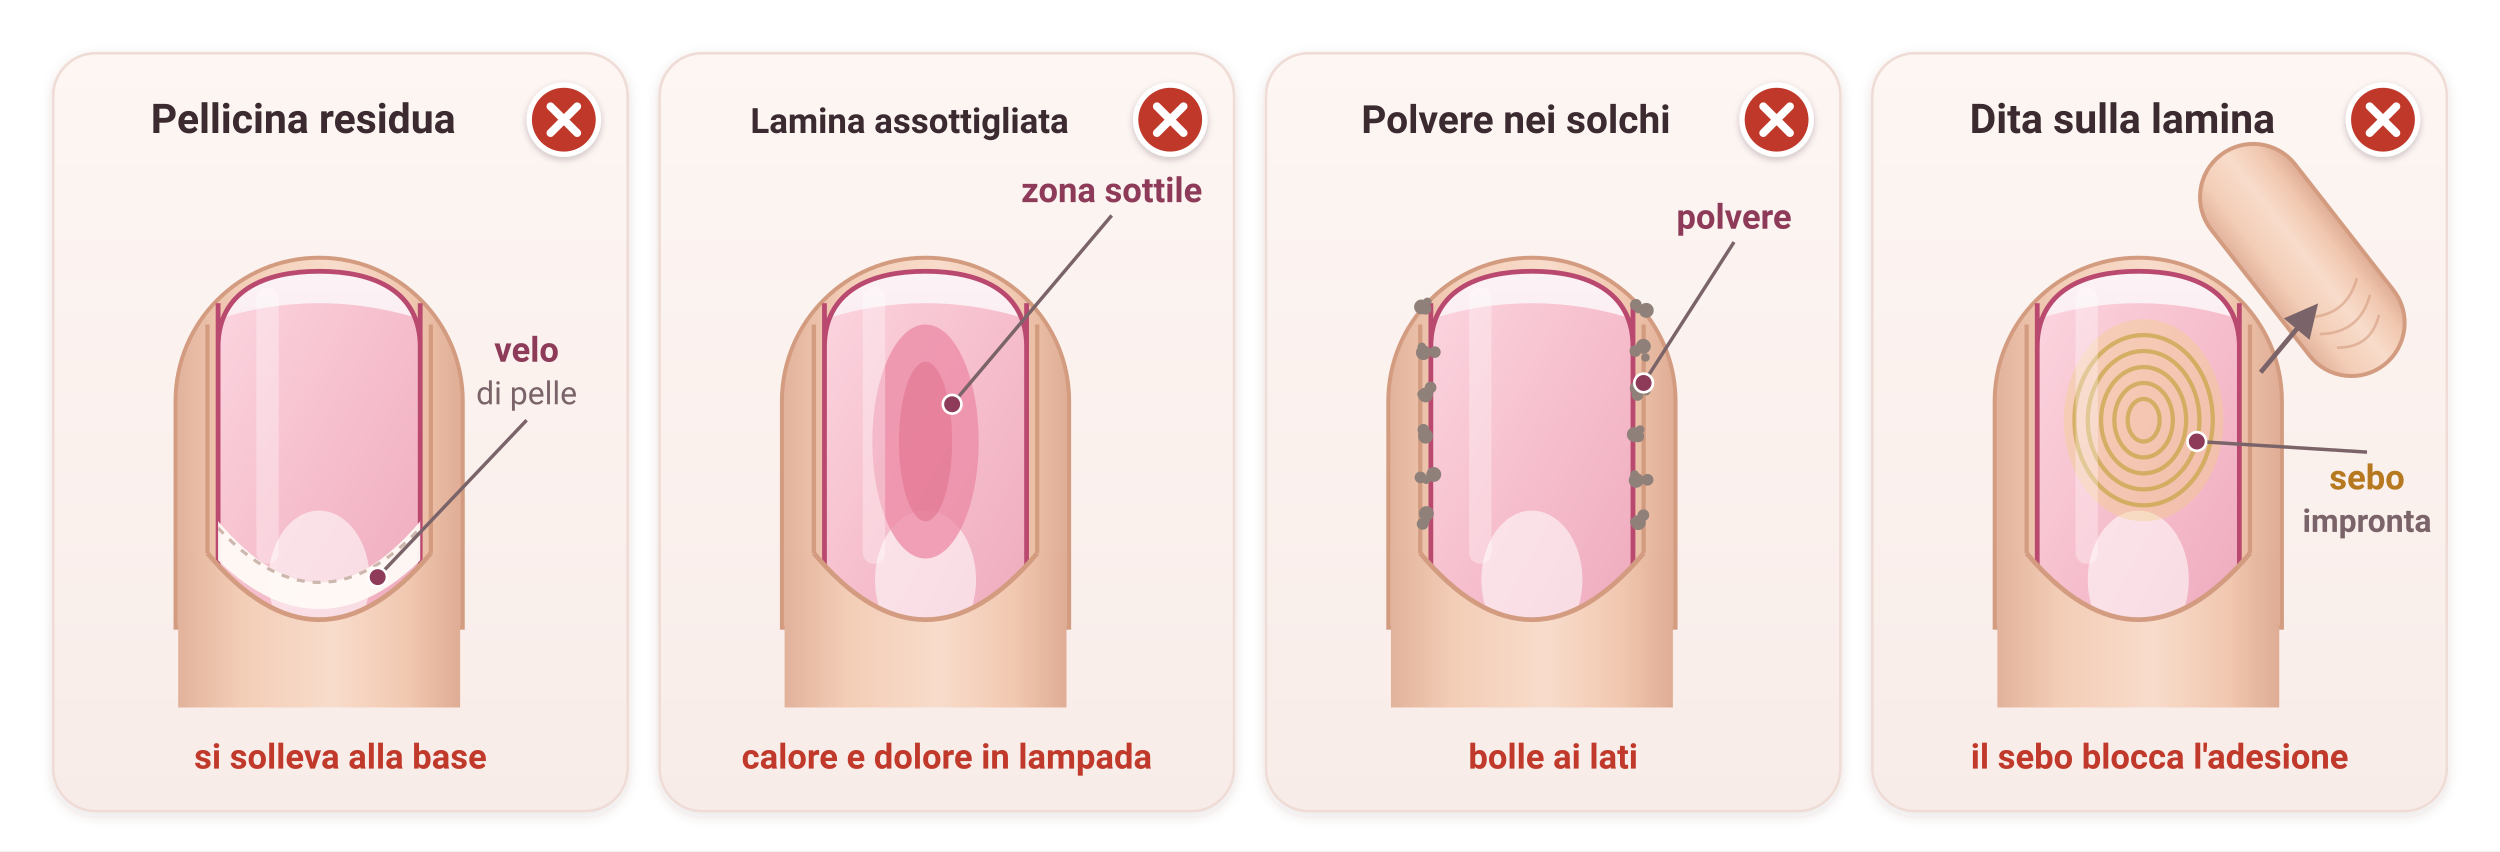
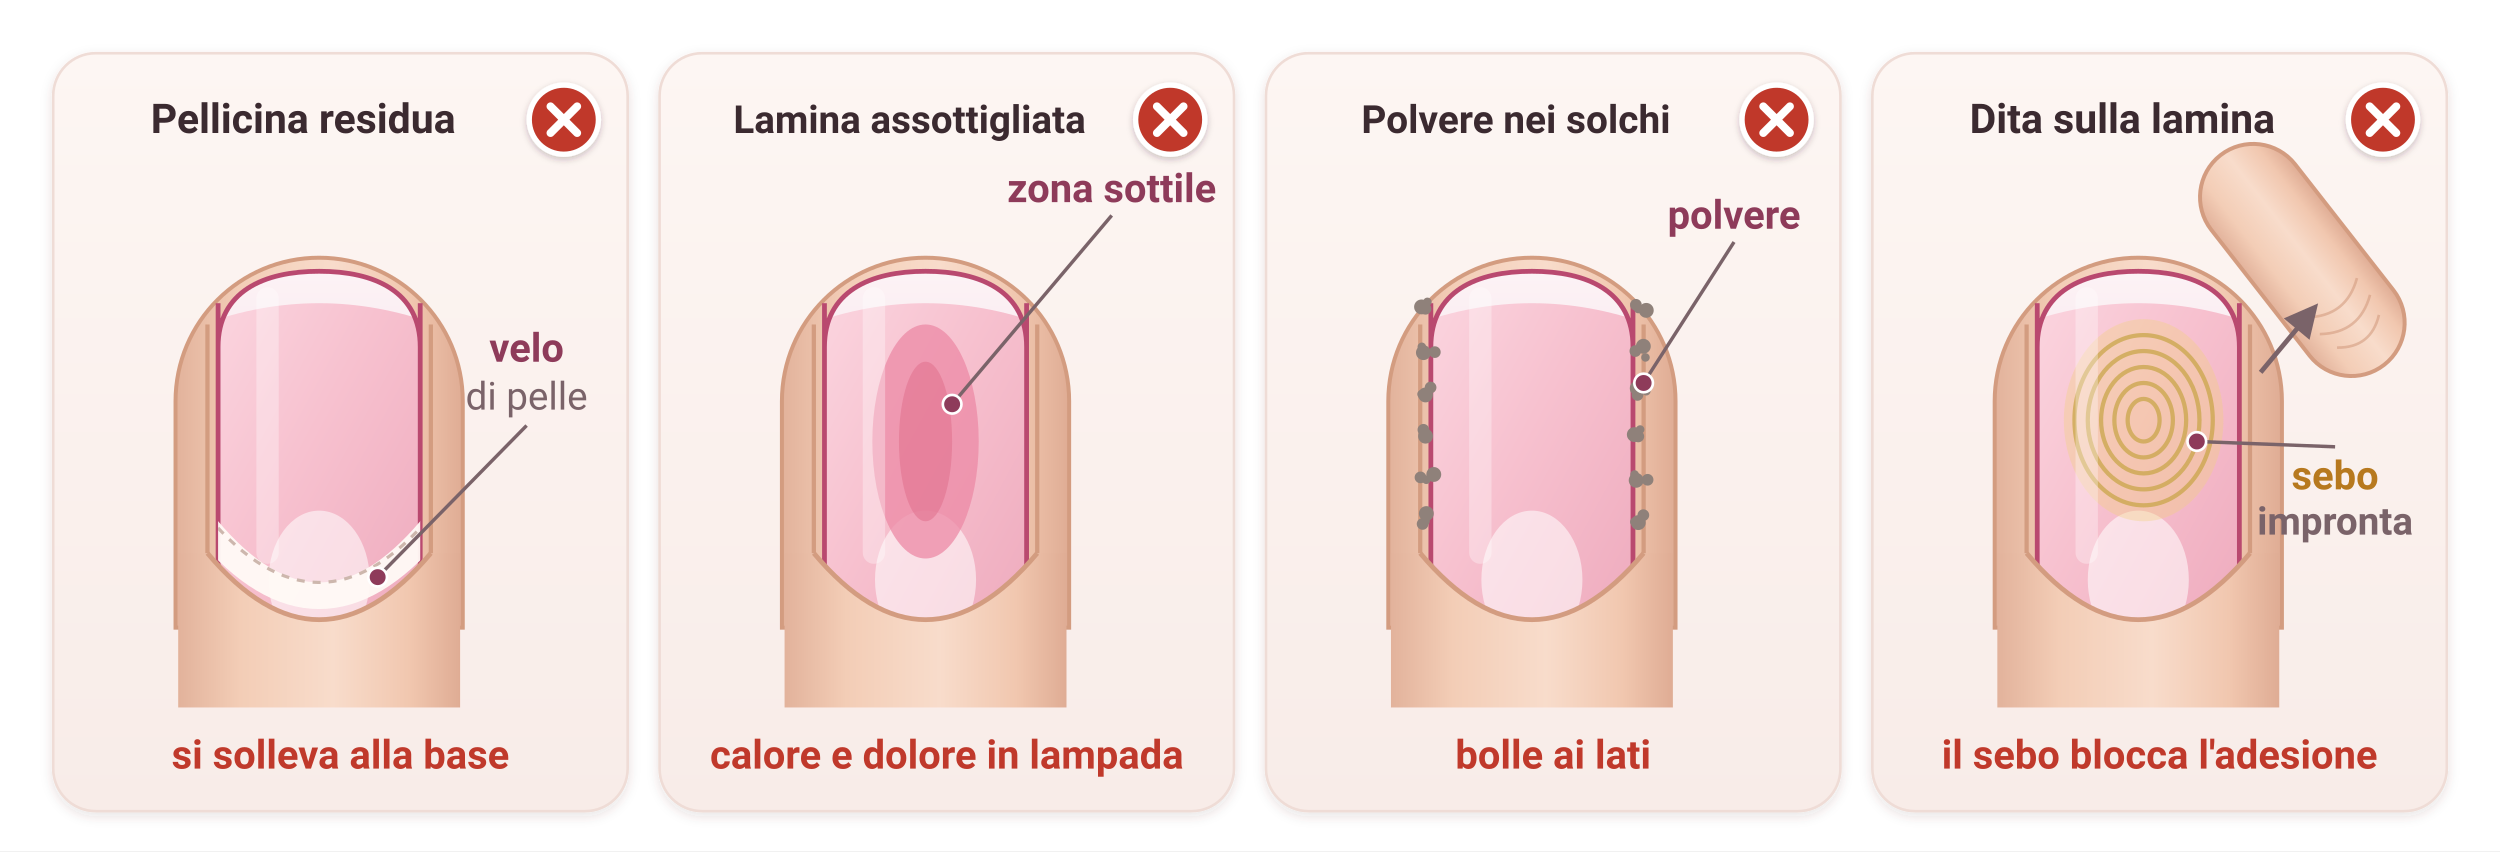
<svg xmlns="http://www.w3.org/2000/svg" viewBox="0 0 940 320" width="940" height="320" font-family="system-ui, -apple-system, 'Segoe UI', Roboto, Arial, sans-serif" role="img">
  <rect width="100%" height="100%" fill="#ffffff" />
  <defs>
    <linearGradient id="nxSkin" x1="0" y1="0" x2="1" y2="0">
      <stop offset="0" stop-color="#e2b29b" />
      <stop offset=".22" stop-color="#f3cdb6" />
      <stop offset=".55" stop-color="#f8dccb" />
      <stop offset=".82" stop-color="#f1c7af" />
      <stop offset="1" stop-color="#dfac94" />
    </linearGradient>
    <linearGradient id="nxNail" x1="0" y1="0" x2="1" y2="1">
      <stop offset="0" stop-color="#fbd6e0" />
      <stop offset=".45" stop-color="#f7c1cf" />
      <stop offset="1" stop-color="#eeaabd" />
    </linearGradient>
    <linearGradient id="nxFree" x1="0" y1="0" x2="0" y2="1">
      <stop offset="0" stop-color="#ffffff" />
      <stop offset="1" stop-color="#fbeef2" />
    </linearGradient>
    <linearGradient id="nxPanel" x1="0" y1="0" x2="0" y2="1">
      <stop offset="0" stop-color="#fdf6f3" />
      <stop offset="1" stop-color="#f8ece8" />
    </linearGradient>
    <filter id="nxSh" x="-5%" y="-5%" width="110%" height="115%">
      <feDropShadow dx="0" dy="1.5" stdDeviation="2.2" flood-color="#5a2a3a" flood-opacity=".13" />
    </filter>
    <filter id="nxShS" x="-20%" y="-20%" width="140%" height="150%">
      <feDropShadow dx="0" dy="1" stdDeviation="1.2" flood-color="#3b2a30" flood-opacity=".25" />
    </filter>
  </defs>
  <defs>
    <marker id="ar" viewBox="0 0 10 10" refX="8" refY="5" markerWidth="7" markerHeight="7" orient="auto-start-reverse">
      <path d="M0,0 L10,5 L0,10 z" fill="#8e3b5a" />
    </marker>
    <marker id="arw" viewBox="0 0 10 10" refX="8" refY="5" markerWidth="7" markerHeight="7" orient="auto-start-reverse">
      <path d="M0,0 L10,5 L0,10 z" fill="#7a6369" />
    </marker>
  </defs>
  <defs>
    <clipPath id="k12">
      <rect x="20" y="20" width="216" height="285" rx="16" />
    </clipPath>
  </defs>
  <rect x="20" y="20" width="216" height="285" rx="16" fill="url(#nxPanel)" stroke="#efdcd6" stroke-width="1" filter="url(#nxSh)" />
  <g clip-path="url(#k12)">
    <path d="M66.0,236.0 L66.0,150.9 A54.0,54.0 0 0 1 174.0,150.9 L174.0,236.0 Z" fill="url(#nxSkin)" stroke="#d39c80" stroke-width="1.5" />
    <defs>
      <clipPath id="c11">
        <path d="M82.0,242.0 L158.0,242.0 L158.0,114.0 L158.0,130.5 C158.0,109.6 140.9,102.0 120.0,102.0 C99.1,102.0 82.0,109.6 82.0,130.5 L82.0,114.0 Z" />
      </clipPath>
    </defs>
    <path d="M82.0,242.0 L158.0,242.0 L158.0,114.0 L158.0,130.5 C158.0,109.6 140.9,102.0 120.0,102.0 C99.1,102.0 82.0,109.6 82.0,130.5 L82.0,114.0 Z" fill="url(#nxNail)" />
    <ellipse cx="120.0" cy="218.0" rx="19.0" ry="26.0" fill="#fff" opacity=".55" clip-path="url(#c11)" />
    <path d="M76.0,122.0 Q120.0,106.0 164.0,122.0 L164.0,42.0 L76.0,42.0 Z" fill="url(#nxFree)" clip-path="url(#c11)" />
    <rect x="96.4" y="108.0" width="8.4" height="104.0" rx="4.2" fill="#fff" opacity=".32" clip-path="url(#c11)" />
    <path d="M82.0,242.0 L158.0,242.0 L158.0,114.0 L158.0,130.5 C158.0,109.6 140.9,102.0 120.0,102.0 C99.1,102.0 82.0,109.6 82.0,130.5 L82.0,114.0 Z" fill="none" stroke="#b9496f" stroke-width="1.8" />
    <path d="M67.0,208.0 L78.0,208.0 Q120.0,258.0 162.0,208.0 L173.0,208.0 L173.0,266.0 L67.0,266.0 Z" fill="url(#nxSkin)" />
    <path d="M78.0,208.0 Q120.0,258.0 162.0,208.0" fill="none" stroke="#d39c80" stroke-width="1.8" />
    <path d="M78.0,208.0 L78.0,122.0" stroke="#d39c80" stroke-width="1.6" />
    <path d="M162.0,208.0 L162.0,122.0" stroke="#d39c80" stroke-width="1.6" />
    <path d="M78.0,199.0 Q120.0,249.0 162.0,199.0" fill="none" stroke="#fffaf6" stroke-width="10" opacity=".95" clip-path="url(#c11)" />
    <path d="M78.0,194.0 Q120.0,244.0 162.0,194.0" fill="none" stroke="#cdb7ad" stroke-width="1.2" stroke-dasharray="3 3" clip-path="url(#c11)" />
-     <line x1="142.0" y1="217.0" x2="198.0" y2="158.0" stroke="#7a6369" stroke-width="1.3" />
+     <line x1="142.0" y1="217.0" x2="198.0" y2="160.0" stroke="#7a6369" stroke-width="1.3" />
    <circle cx="142.0" cy="217.0" r="3.5" fill="#8e3b5a" stroke="#fff" stroke-width="1" />
-     <text x="198.0" y="136.0" font-size="13" text-anchor="middle" font-weight="700" fill="#8e3b5a">velo</text>
-     <text x="198.0" y="152.0" font-size="12" text-anchor="middle" font-weight="400" fill="#7a6369">di pelle</text>
+     <text x="198.0" y="136.0" font-size="15" text-anchor="middle" font-weight="700" fill="#8e3b5a">velo</text>
+     <text x="198.0" y="154.0" font-size="14.5" text-anchor="middle" font-weight="400" fill="#7a6369">di pelle</text>
  </g>
  <text x="114.0" y="50.0" font-size="15.4" text-anchor="middle" font-weight="700" fill="#3b2a30">Pellicina residua</text>
  <circle cx="212.0" cy="45.0" r="13" fill="#c0392b" stroke="#fff" stroke-width="2" filter="url(#nxShS)" />
  <path d="M207.0,40.0 l10,10 M217.0,40.0 l-10,10" stroke="#fff" stroke-width="3" stroke-linecap="round" />
-   <text x="128.0" y="289.0" font-size="13" text-anchor="middle" font-weight="700" fill="#c0392b">si solleva alla base</text>
+   <text x="128.0" y="289.0" font-size="15" text-anchor="middle" font-weight="700" fill="#c0392b">si solleva alla base</text>
  <defs>
    <clipPath id="k14">
      <rect x="248" y="20" width="216" height="285" rx="16" />
    </clipPath>
  </defs>
  <rect x="248" y="20" width="216" height="285" rx="16" fill="url(#nxPanel)" stroke="#efdcd6" stroke-width="1" filter="url(#nxSh)" />
  <g clip-path="url(#k14)">
    <path d="M294.0,236.0 L294.0,150.9 A54.0,54.0 0 0 1 402.0,150.9 L402.0,236.0 Z" fill="url(#nxSkin)" stroke="#d39c80" stroke-width="1.5" />
    <defs>
      <clipPath id="c13">
        <path d="M310.0,242.0 L386.0,242.0 L386.0,114.0 L386.0,130.5 C386.0,109.6 368.9,102.0 348.0,102.0 C327.1,102.0 310.0,109.6 310.0,130.5 L310.0,114.0 Z" />
      </clipPath>
    </defs>
    <path d="M310.0,242.0 L386.0,242.0 L386.0,114.0 L386.0,130.5 C386.0,109.6 368.9,102.0 348.0,102.0 C327.1,102.0 310.0,109.6 310.0,130.5 L310.0,114.0 Z" fill="url(#nxNail)" />
    <ellipse cx="348.0" cy="218.0" rx="19.0" ry="26.0" fill="#fff" opacity=".55" clip-path="url(#c13)" />
    <path d="M304.0,122.0 Q348.0,106.0 392.0,122.0 L392.0,42.0 L304.0,42.0 Z" fill="url(#nxFree)" clip-path="url(#c13)" />
    <ellipse cx="348" cy="166" rx="20" ry="44" fill="#ec8aa5" opacity=".75" clip-path="url(#c13)" />
    <ellipse cx="348" cy="166" rx="10" ry="30" fill="#e0708c" opacity=".55" clip-path="url(#c13)" />
    <rect x="324.4" y="108.0" width="8.4" height="104.0" rx="4.2" fill="#fff" opacity=".32" clip-path="url(#c13)" />
    <path d="M310.0,242.0 L386.0,242.0 L386.0,114.0 L386.0,130.5 C386.0,109.6 368.9,102.0 348.0,102.0 C327.1,102.0 310.0,109.6 310.0,130.5 L310.0,114.0 Z" fill="none" stroke="#b9496f" stroke-width="1.8" />
    <path d="M295.0,208.0 L306.0,208.0 Q348.0,258.0 390.0,208.0 L401.0,208.0 L401.0,266.0 L295.0,266.0 Z" fill="url(#nxSkin)" />
    <path d="M306.0,208.0 Q348.0,258.0 390.0,208.0" fill="none" stroke="#d39c80" stroke-width="1.8" />
    <path d="M306.0,208.0 L306.0,122.0" stroke="#d39c80" stroke-width="1.6" />
    <path d="M390.0,208.0 L390.0,122.0" stroke="#d39c80" stroke-width="1.6" />
    <line x1="358.0" y1="152.0" x2="418.0" y2="81.0" stroke="#7a6369" stroke-width="1.3" />
    <circle cx="358.0" cy="152.0" r="3.5" fill="#8e3b5a" stroke="#fff" stroke-width="1" />
-     <text x="418.0" y="76.0" font-size="13" text-anchor="middle" font-weight="700" fill="#8e3b5a">zona sottile</text>
-   </g>
-   <text x="342.0" y="50.0" font-size="13.1" text-anchor="middle" font-weight="700" fill="#3b2a30">Lamina assottigliata</text>
+     <text x="418.0" y="76.0" font-size="15" text-anchor="middle" font-weight="700" fill="#8e3b5a">zona sottile</text>
+   </g>
+   <text x="342.0" y="50.0" font-size="14.5" text-anchor="middle" font-weight="700" fill="#3b2a30">Lamina assottigliata</text>
  <circle cx="440.0" cy="45.0" r="13" fill="#c0392b" stroke="#fff" stroke-width="2" filter="url(#nxShS)" />
  <path d="M435.0,40.0 l10,10 M445.0,40.0 l-10,10" stroke="#fff" stroke-width="3" stroke-linecap="round" />
-   <text x="356.0" y="289.0" font-size="13" text-anchor="middle" font-weight="700" fill="#c0392b">calore e dolore in lampada</text>
+   <text x="356.0" y="289.0" font-size="15" text-anchor="middle" font-weight="700" fill="#c0392b">calore e dolore in lampada</text>
  <defs>
    <clipPath id="k16">
      <rect x="476" y="20" width="216" height="285" rx="16" />
    </clipPath>
  </defs>
  <rect x="476" y="20" width="216" height="285" rx="16" fill="url(#nxPanel)" stroke="#efdcd6" stroke-width="1" filter="url(#nxSh)" />
  <g clip-path="url(#k16)">
    <path d="M522.0,236.0 L522.0,150.9 A54.0,54.0 0 0 1 630.0,150.9 L630.0,236.0 Z" fill="url(#nxSkin)" stroke="#d39c80" stroke-width="1.5" />
    <defs>
      <clipPath id="c15">
        <path d="M538.0,242.0 L614.0,242.0 L614.0,114.0 L614.0,130.5 C614.0,109.6 596.9,102.0 576.0,102.0 C555.1,102.0 538.0,109.6 538.0,130.5 L538.0,114.0 Z" />
      </clipPath>
    </defs>
    <path d="M538.0,242.0 L614.0,242.0 L614.0,114.0 L614.0,130.5 C614.0,109.6 596.9,102.0 576.0,102.0 C555.1,102.0 538.0,109.6 538.0,130.5 L538.0,114.0 Z" fill="url(#nxNail)" />
    <ellipse cx="576.0" cy="218.0" rx="19.0" ry="26.0" fill="#fff" opacity=".55" clip-path="url(#c15)" />
    <path d="M532.0,122.0 Q576.0,106.0 620.0,122.0 L620.0,42.0 L532.0,42.0 Z" fill="url(#nxFree)" clip-path="url(#c15)" />
    <rect x="552.4" y="108.0" width="8.4" height="104.0" rx="4.2" fill="#fff" opacity=".32" clip-path="url(#c15)" />
    <path d="M538.0,242.0 L614.0,242.0 L614.0,114.0 L614.0,130.5 C614.0,109.6 596.9,102.0 576.0,102.0 C555.1,102.0 538.0,109.6 538.0,130.5 L538.0,114.0 Z" fill="none" stroke="#b9496f" stroke-width="1.8" />
    <path d="M523.0,208.0 L534.0,208.0 Q576.0,258.0 618.0,208.0 L629.0,208.0 L629.0,266.0 L523.0,266.0 Z" fill="url(#nxSkin)" />
    <path d="M534.0,208.0 Q576.0,258.0 618.0,208.0" fill="none" stroke="#d39c80" stroke-width="1.8" />
    <path d="M534.0,208.0 L534.0,122.0" stroke="#d39c80" stroke-width="1.6" />
    <path d="M618.0,208.0 L618.0,122.0" stroke="#d39c80" stroke-width="1.6" />
    <circle cx="536.0" cy="196.0" r="1.6" fill="#8f817a" />
    <circle cx="534.9" cy="197.0" r="2.2" fill="#8f817a" />
    <circle cx="536.3" cy="193.1" r="2.8" fill="#8f817a" />
    <circle cx="536.3" cy="180.4" r="1.6" fill="#8f817a" />
    <circle cx="534.1" cy="179.5" r="2.2" fill="#8f817a" />
    <circle cx="539.1" cy="178.4" r="2.8" fill="#8f817a" />
    <circle cx="535.6" cy="164.9" r="1.6" fill="#8f817a" />
    <circle cx="535.2" cy="161.6" r="2.2" fill="#8f817a" />
    <circle cx="536.0" cy="164.0" r="2.8" fill="#8f817a" />
    <circle cx="534.5" cy="148.2" r="1.6" fill="#8f817a" />
    <circle cx="537.9" cy="145.7" r="2.2" fill="#8f817a" />
    <circle cx="536.0" cy="148.5" r="2.8" fill="#8f817a" />
    <circle cx="534.6" cy="130.4" r="1.6" fill="#8f817a" />
    <circle cx="539.5" cy="132.4" r="2.2" fill="#8f817a" />
    <circle cx="535.2" cy="132.6" r="2.8" fill="#8f817a" />
    <circle cx="536.7" cy="113.5" r="1.6" fill="#8f817a" />
    <circle cx="536.0" cy="116.1" r="2.2" fill="#8f817a" />
    <circle cx="534.5" cy="115.4" r="2.8" fill="#8f817a" />
    <circle cx="614.5" cy="196.2" r="1.6" fill="#8f817a" />
    <circle cx="617.9" cy="193.7" r="2.2" fill="#8f817a" />
    <circle cx="616.0" cy="196.5" r="2.8" fill="#8f817a" />
    <circle cx="614.6" cy="178.4" r="1.6" fill="#8f817a" />
    <circle cx="619.5" cy="180.4" r="2.2" fill="#8f817a" />
    <circle cx="615.2" cy="180.6" r="2.8" fill="#8f817a" />
    <circle cx="616.7" cy="161.5" r="1.6" fill="#8f817a" />
    <circle cx="616.0" cy="164.1" r="2.2" fill="#8f817a" />
    <circle cx="614.5" cy="163.4" r="2.8" fill="#8f817a" />
    <circle cx="619.0" cy="147.1" r="1.6" fill="#8f817a" />
    <circle cx="615.7" cy="148.5" r="2.2" fill="#8f817a" />
    <circle cx="615.6" cy="146.0" r="2.8" fill="#8f817a" />
    <circle cx="618.7" cy="134.4" r="1.6" fill="#8f817a" />
    <circle cx="614.9" cy="132.0" r="2.2" fill="#8f817a" />
    <circle cx="617.9" cy="130.2" r="2.8" fill="#8f817a" />
    <circle cx="616.0" cy="116.2" r="1.6" fill="#8f817a" />
    <circle cx="615.1" cy="114.6" r="2.2" fill="#8f817a" />
    <circle cx="619.0" cy="116.7" r="2.8" fill="#8f817a" />
    <line x1="618.0" y1="144.0" x2="652.0" y2="91.0" stroke="#7a6369" stroke-width="1.3" />
    <circle cx="618.0" cy="144.0" r="3.5" fill="#8e3b5a" stroke="#fff" stroke-width="1" />
-     <text x="652.0" y="86.0" font-size="13" text-anchor="middle" font-weight="700" fill="#8e3b5a">polvere</text>
+     <text x="652.0" y="86.0" font-size="15" text-anchor="middle" font-weight="700" fill="#8e3b5a">polvere</text>
  </g>
  <text x="570.0" y="50.0" font-size="14.6" text-anchor="middle" font-weight="700" fill="#3b2a30">Polvere nei solchi</text>
  <circle cx="668.0" cy="45.0" r="13" fill="#c0392b" stroke="#fff" stroke-width="2" filter="url(#nxShS)" />
  <path d="M663.0,40.0 l10,10 M673.0,40.0 l-10,10" stroke="#fff" stroke-width="3" stroke-linecap="round" />
-   <text x="584.0" y="289.0" font-size="13" text-anchor="middle" font-weight="700" fill="#c0392b">bolle ai lati</text>
+   <text x="584.0" y="289.0" font-size="15" text-anchor="middle" font-weight="700" fill="#c0392b">bolle ai lati</text>
  <defs>
    <clipPath id="k18">
      <rect x="704" y="20" width="216" height="285" rx="16" />
    </clipPath>
  </defs>
  <rect x="704" y="20" width="216" height="285" rx="16" fill="url(#nxPanel)" stroke="#efdcd6" stroke-width="1" filter="url(#nxSh)" />
  <g clip-path="url(#k18)">
    <path d="M750.0,236.0 L750.0,150.9 A54.0,54.0 0 0 1 858.0,150.9 L858.0,236.0 Z" fill="url(#nxSkin)" stroke="#d39c80" stroke-width="1.5" />
    <defs>
      <clipPath id="c17">
        <path d="M766.0,242.0 L842.0,242.0 L842.0,114.0 L842.0,130.5 C842.0,109.6 824.9,102.0 804.0,102.0 C783.1,102.0 766.0,109.6 766.0,130.5 L766.0,114.0 Z" />
      </clipPath>
    </defs>
    <path d="M766.0,242.0 L842.0,242.0 L842.0,114.0 L842.0,130.5 C842.0,109.6 824.9,102.0 804.0,102.0 C783.1,102.0 766.0,109.6 766.0,130.5 L766.0,114.0 Z" fill="url(#nxNail)" />
    <ellipse cx="804.0" cy="218.0" rx="19.0" ry="26.0" fill="#fff" opacity=".55" clip-path="url(#c17)" />
    <path d="M760.0,122.0 Q804.0,106.0 848.0,122.0 L848.0,42.0 L760.0,42.0 Z" fill="url(#nxFree)" clip-path="url(#c17)" />
    <ellipse cx="806" cy="158" rx="30" ry="38" fill="#f1d27a" opacity=".35" clip-path="url(#c17)" />
    <ellipse cx="806" cy="158" rx="6" ry="8" fill="none" stroke="#c9a54a" stroke-width="1.6" opacity=".75" clip-path="url(#c17)" />
    <ellipse cx="806" cy="158" rx="11" ry="14" fill="none" stroke="#c9a54a" stroke-width="1.6" opacity=".75" clip-path="url(#c17)" />
    <ellipse cx="806" cy="158" rx="16" ry="20" fill="none" stroke="#c9a54a" stroke-width="1.6" opacity=".75" clip-path="url(#c17)" />
    <ellipse cx="806" cy="158" rx="21" ry="26" fill="none" stroke="#c9a54a" stroke-width="1.6" opacity=".75" clip-path="url(#c17)" />
    <ellipse cx="806" cy="158" rx="26" ry="32" fill="none" stroke="#c9a54a" stroke-width="1.6" opacity=".75" clip-path="url(#c17)" />
    <rect x="780.4" y="108.0" width="8.4" height="104.0" rx="4.2" fill="#fff" opacity=".32" clip-path="url(#c17)" />
    <path d="M766.0,242.0 L842.0,242.0 L842.0,114.0 L842.0,130.5 C842.0,109.6 824.9,102.0 804.0,102.0 C783.1,102.0 766.0,109.6 766.0,130.5 L766.0,114.0 Z" fill="none" stroke="#b9496f" stroke-width="1.8" />
    <path d="M751.0,208.0 L762.0,208.0 Q804.0,258.0 846.0,208.0 L857.0,208.0 L857.0,266.0 L751.0,266.0 Z" fill="url(#nxSkin)" />
    <path d="M762.0,208.0 Q804.0,258.0 846.0,208.0" fill="none" stroke="#d39c80" stroke-width="1.8" />
    <path d="M762.0,208.0 L762.0,122.0" stroke="#d39c80" stroke-width="1.6" />
    <path d="M846.0,208.0 L846.0,122.0" stroke="#d39c80" stroke-width="1.6" />
    <g transform="translate(894,134) rotate(-38)">
      <rect x="-20" y="-96" width="40" height="100" rx="20" fill="url(#nxSkin)" stroke="#d39c80" stroke-width="1.5" />
      <path d="M-10,-12 q10,8 20,0 M-12,-20 q12,9 24,0 M-12,-28 q12,9 24,0" fill="none" stroke="#d39c80" stroke-width="1" opacity=".6" />
    </g>
    <line x1="850.0" y1="140.0" x2="870.0" y2="116.0" stroke="#7a6369" stroke-width="1.8" marker-end="url(#arw)" />
-     <line x1="826.0" y1="166.0" x2="890.0" y2="170.0" stroke="#7a6369" stroke-width="1.3" />
+     <line x1="826.0" y1="166.0" x2="878.0" y2="168.0" stroke="#7a6369" stroke-width="1.3" />
    <circle cx="826.0" cy="166.0" r="3.5" fill="#8e3b5a" stroke="#fff" stroke-width="1" />
-     <text x="890.0" y="184.0" font-size="13" text-anchor="middle" font-weight="700" fill="#b7791f">sebo</text>
-     <text x="890.0" y="200.0" font-size="12" text-anchor="middle" font-weight="600" fill="#7a6369">impronta</text>
+     <text x="878.0" y="184.0" font-size="15" text-anchor="middle" font-weight="700" fill="#b7791f">sebo</text>
+     <text x="878.0" y="201.0" font-size="14.5" text-anchor="middle" font-weight="600" fill="#7a6369">impronta</text>
  </g>
  <text x="798.0" y="50.0" font-size="15.4" text-anchor="middle" font-weight="700" fill="#3b2a30">Dita sulla lamina</text>
  <circle cx="896.0" cy="45.0" r="13" fill="#c0392b" stroke="#fff" stroke-width="2" filter="url(#nxShS)" />
  <path d="M891.0,40.0 l10,10 M901.0,40.0 l-10,10" stroke="#fff" stroke-width="3" stroke-linecap="round" />
-   <text x="812.0" y="289.0" font-size="13" text-anchor="middle" font-weight="700" fill="#c0392b">il sebo blocca l'adesione</text>
+   <text x="812.0" y="289.0" font-size="15" text-anchor="middle" font-weight="700" fill="#c0392b">il sebo blocca l'adesione</text>
</svg>
